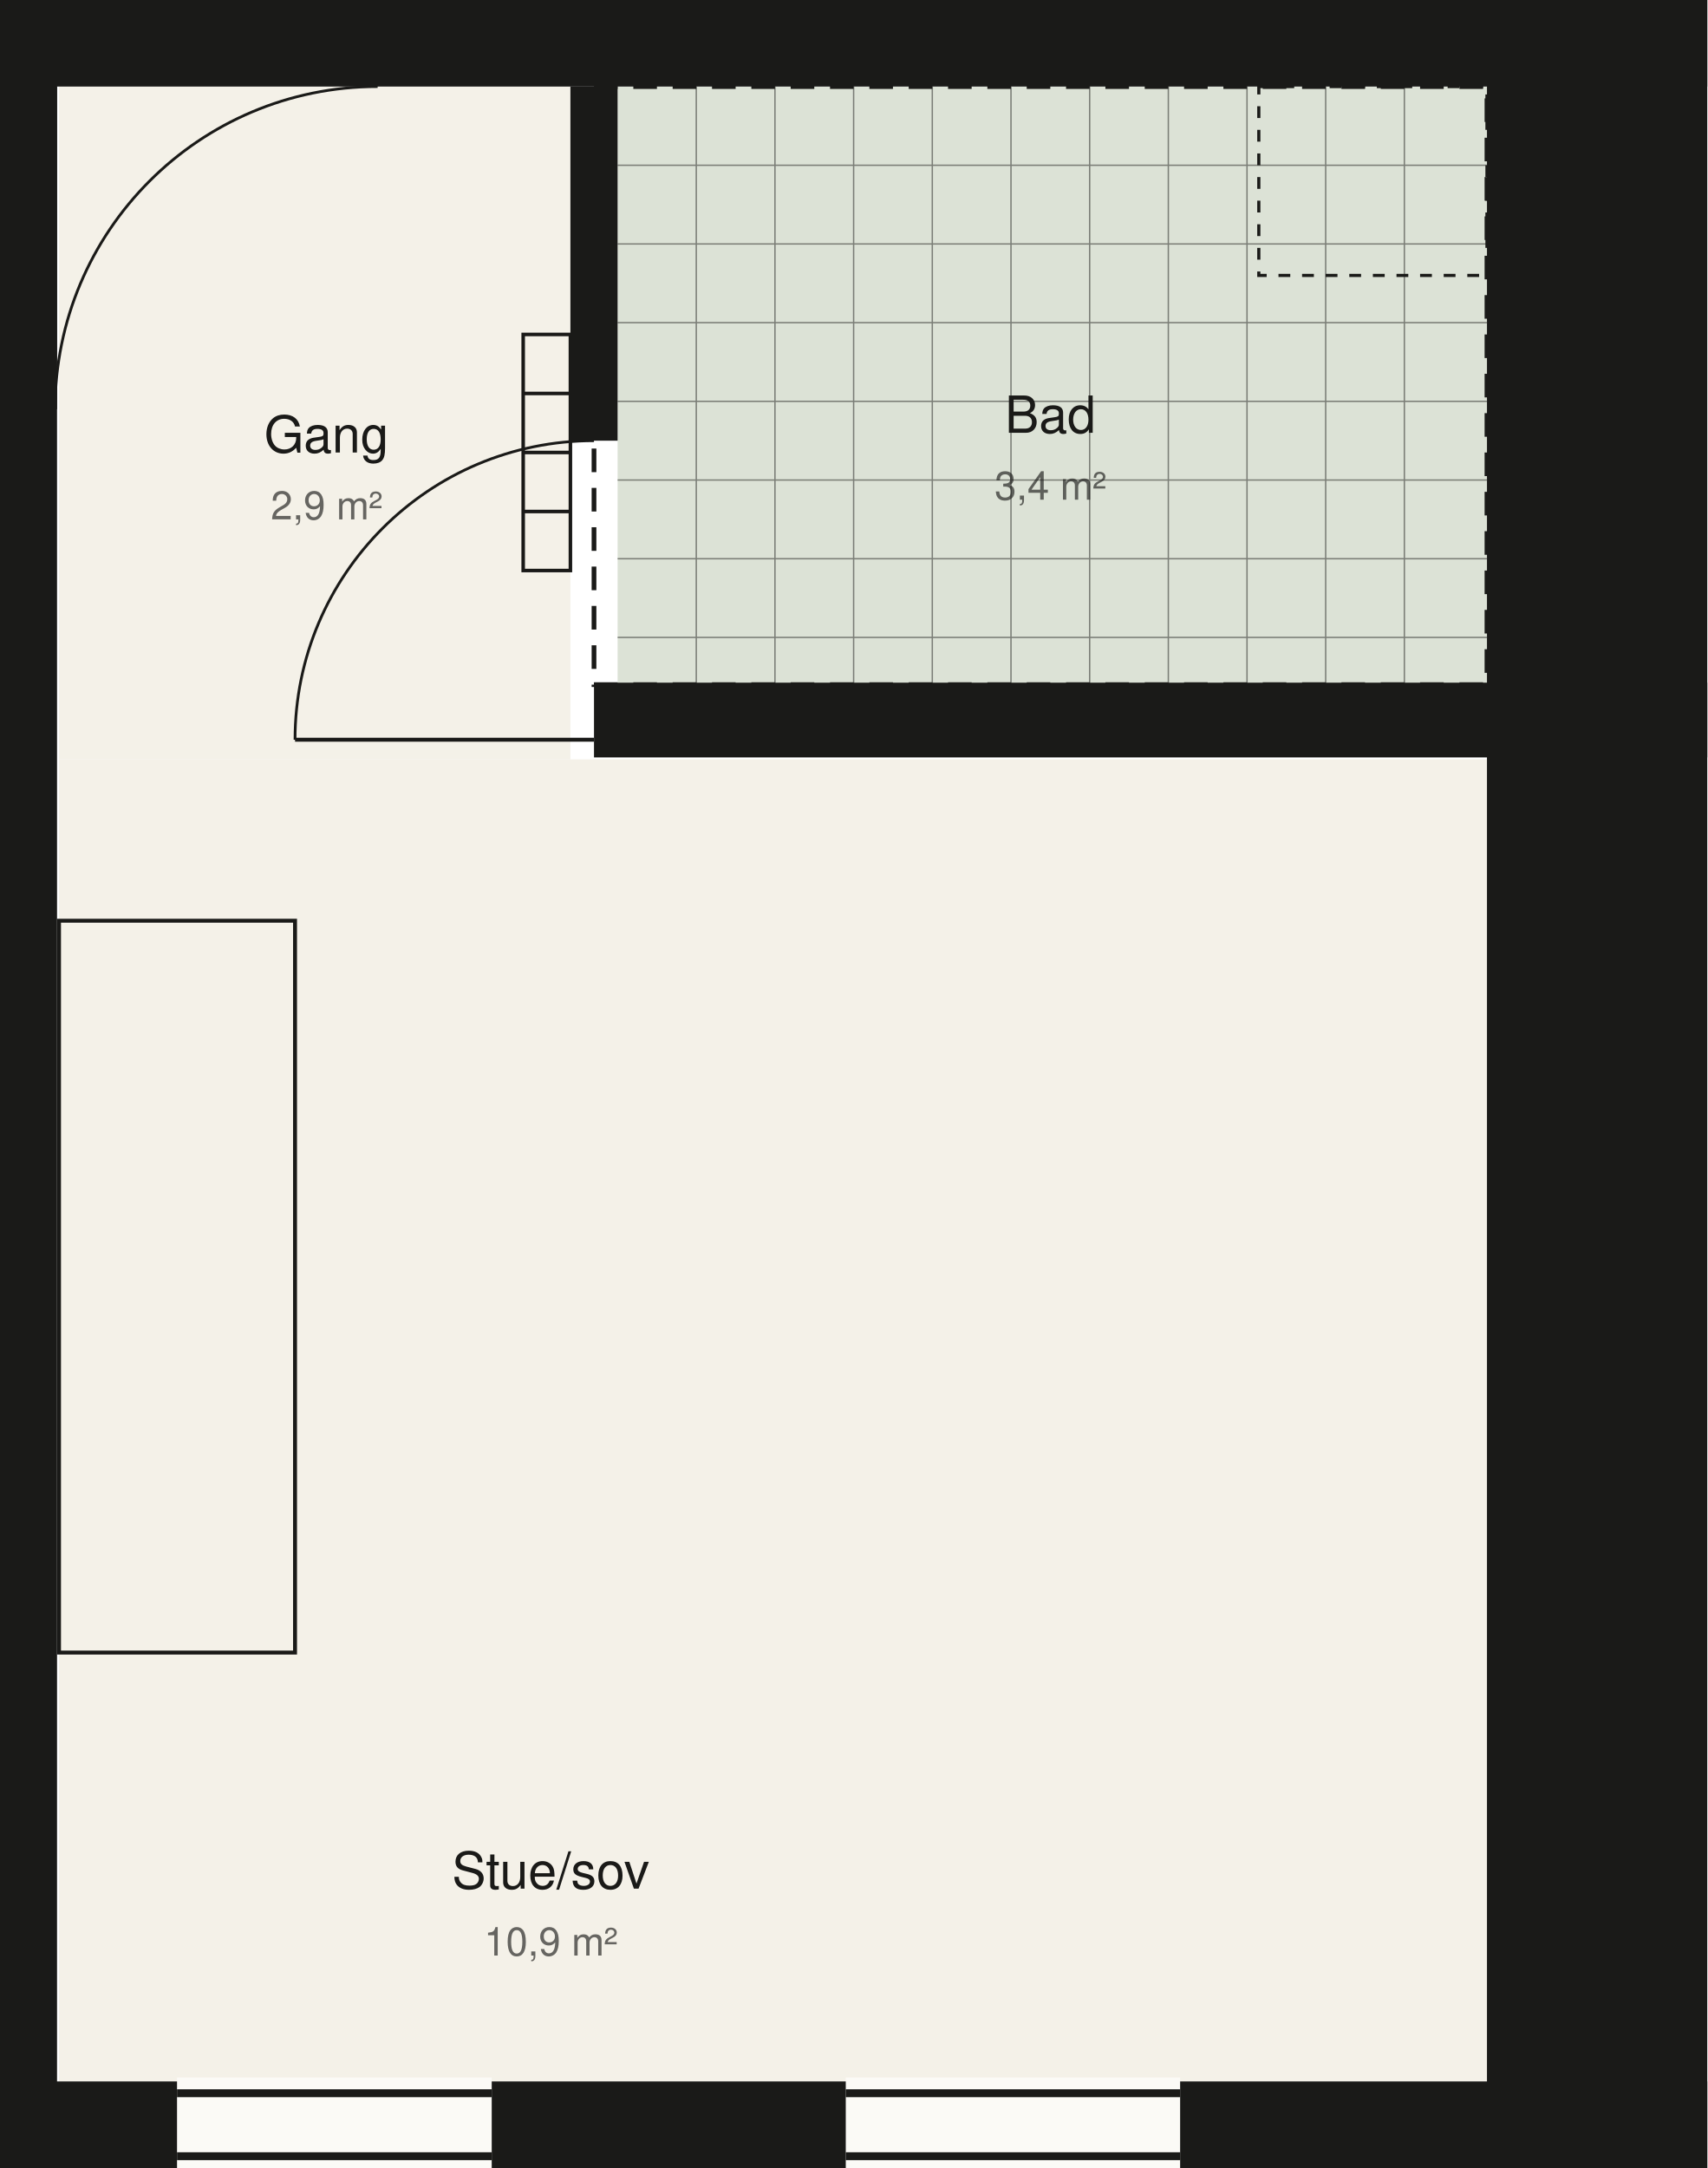
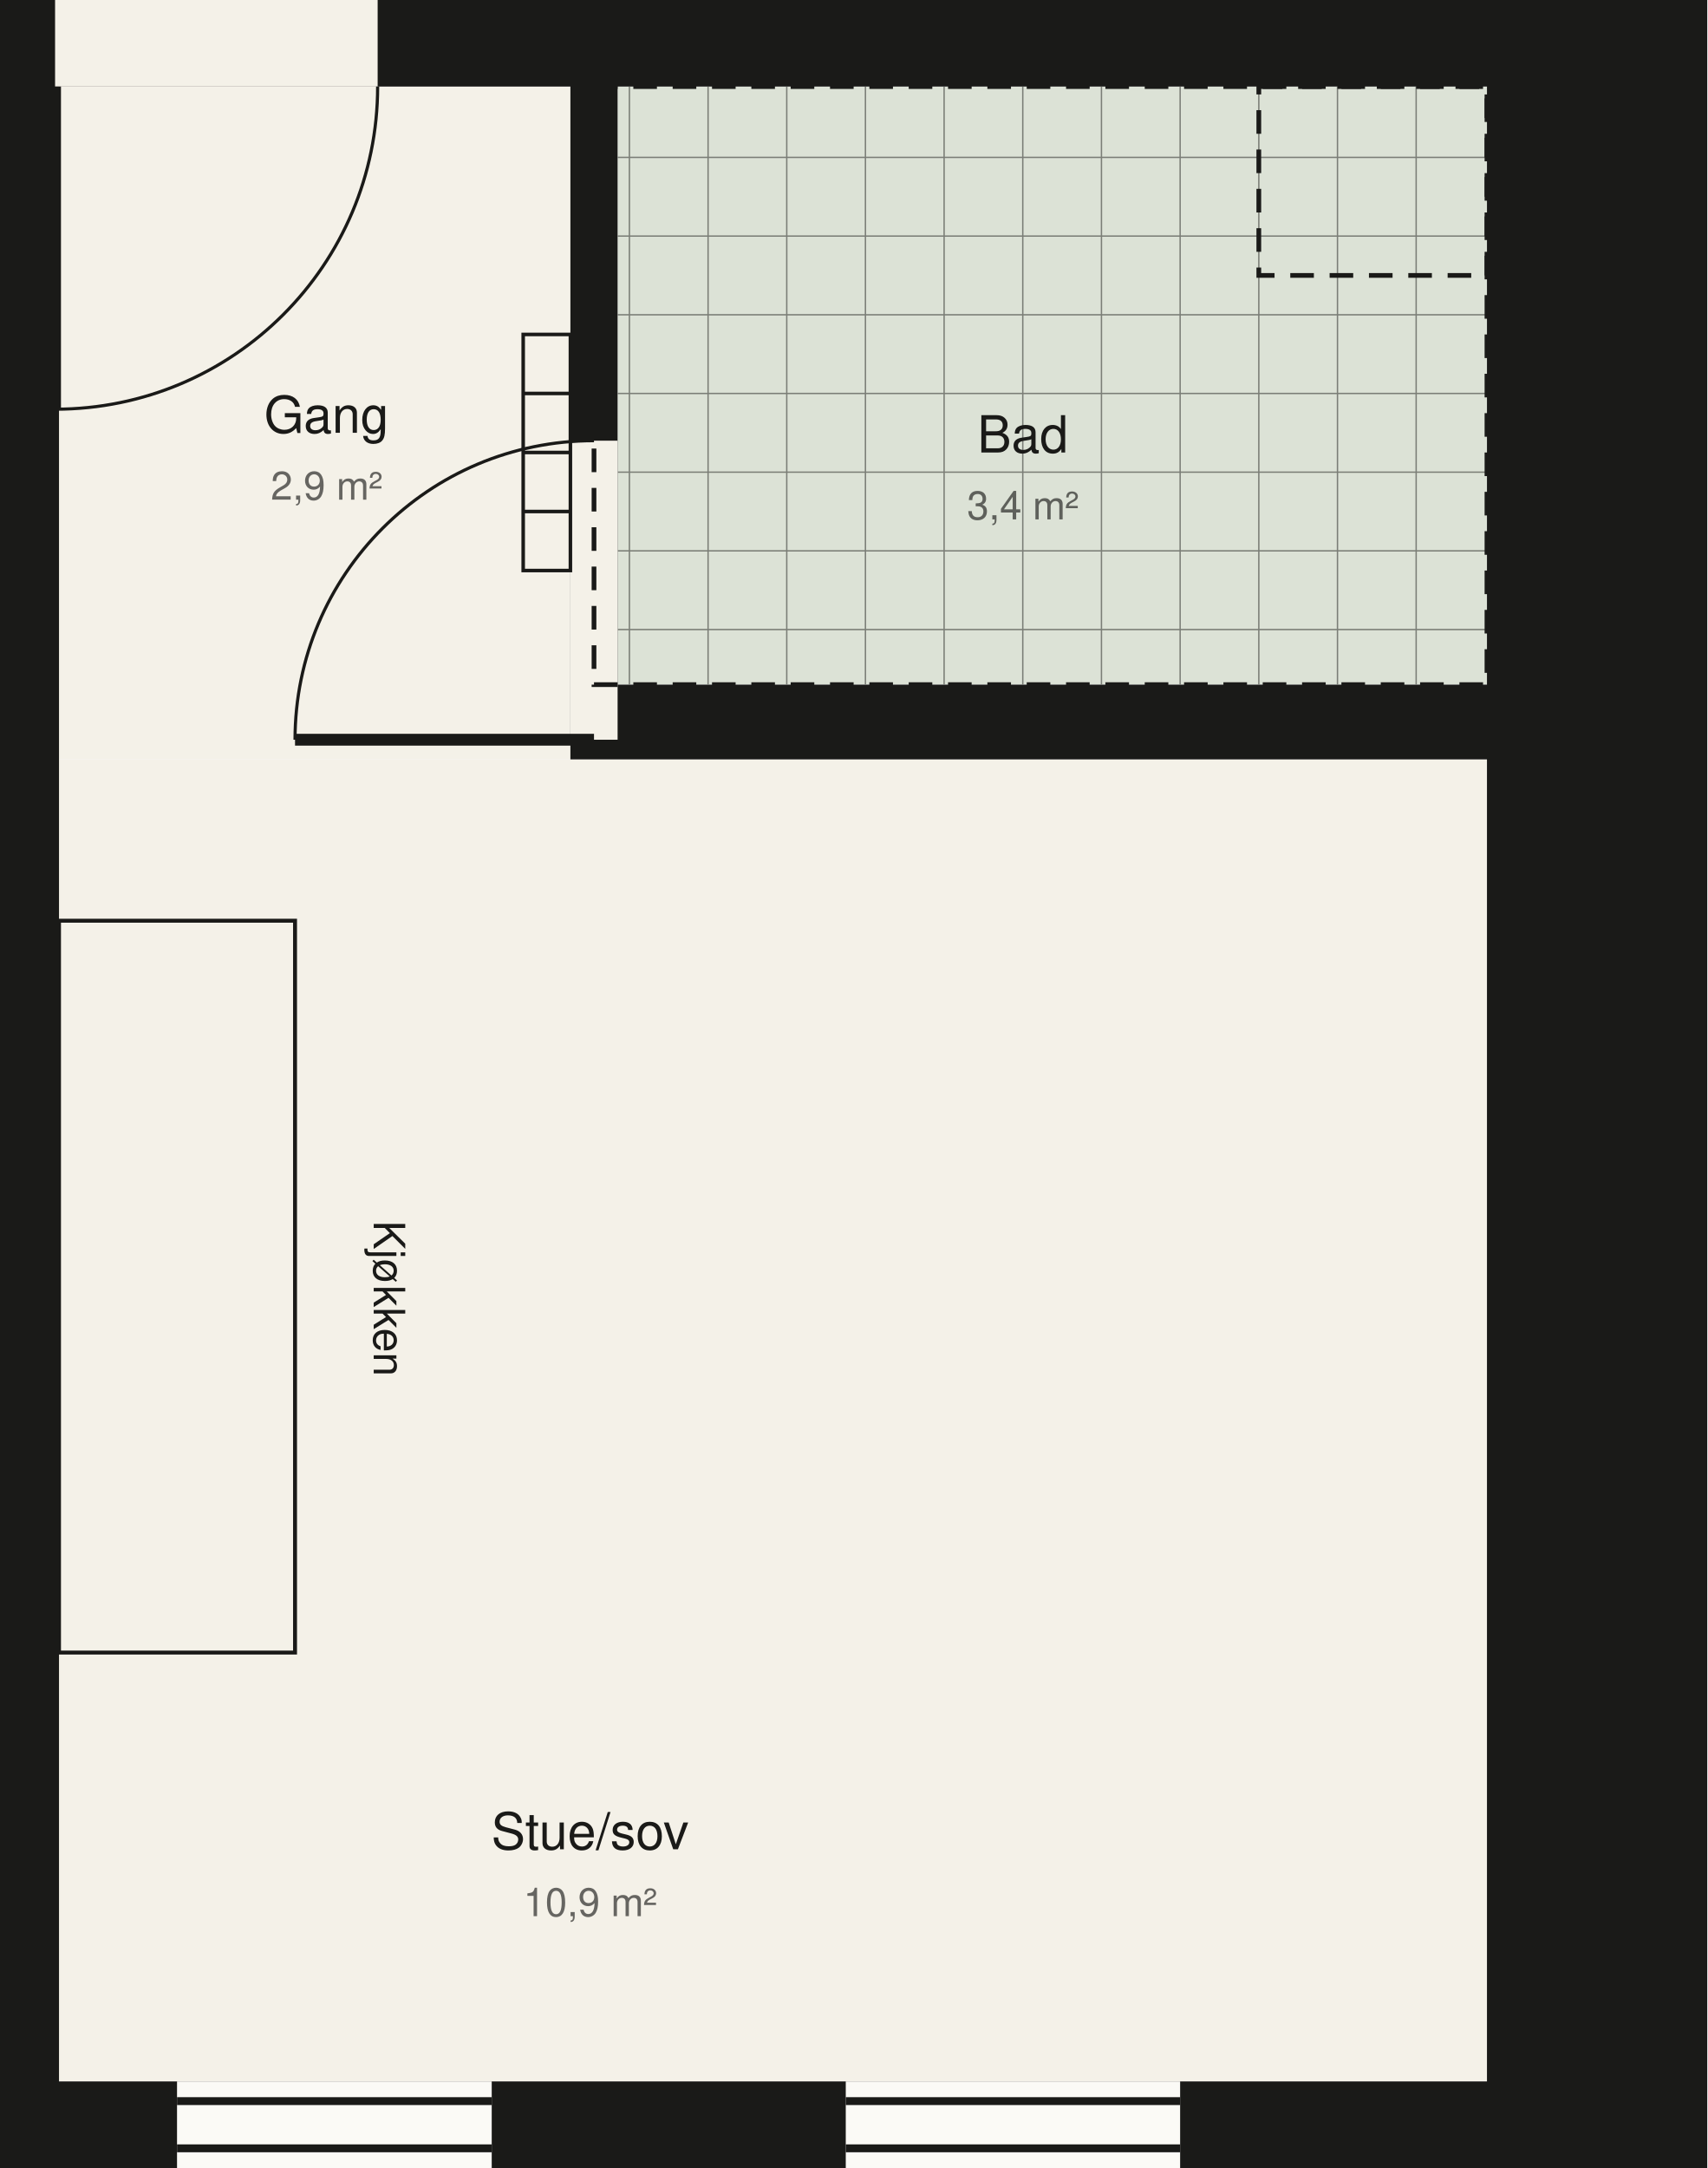
<svg xmlns="http://www.w3.org/2000/svg" viewBox="0 0 434 551">
-   <rect x="15" y="22" width="130" height="171" fill="#F4F1E8" />
-   <rect x="157" y="22" width="221" height="152" fill="#DCE2D6" />
-   <rect x="15" y="193" width="363" height="336" fill="#F4F1E8" />
-   <g stroke="#1A1A18" stroke-width="0.35" opacity="0.5">
-     <line x1="177" y1="22" x2="177" y2="174" />
-     <line x1="197" y1="22" x2="197" y2="174" />
-     <line x1="217" y1="22" x2="217" y2="174" />
-     <line x1="237" y1="22" x2="237" y2="174" />
-     <line x1="257" y1="22" x2="257" y2="174" />
-     <line x1="277" y1="22" x2="277" y2="174" />
-     <line x1="297" y1="22" x2="297" y2="174" />
-     <line x1="317" y1="22" x2="317" y2="174" />
-     <line x1="337" y1="22" x2="337" y2="174" />
-     <line x1="357" y1="22" x2="357" y2="174" />
-     <line x1="157" y1="42" x2="378" y2="42" />
-     <line x1="157" y1="62" x2="378" y2="62" />
-     <line x1="157" y1="82" x2="378" y2="82" />
-     <line x1="157" y1="102" x2="378" y2="102" />
-     <line x1="157" y1="122" x2="378" y2="122" />
-     <line x1="157" y1="142" x2="378" y2="142" />
-     <line x1="157" y1="162" x2="378" y2="162" />
+   <polygon points="15,22 145,22 145,193 15,193" fill="#F4F1E8" />
+   <polygon points="157,22 378,22 378,174 157,174" fill="#DCE2D6" />
+   <polygon points="15,193 378,193 378,529 15,529" fill="#F4F1E8" />
+   <clipPath id="bad1">
+     <polygon points="157,22 378,22 378,174 157,174" />
+   </clipPath>
+   <g clip-path="url(#bad1)" stroke="#1A1A18" stroke-width="0.35" opacity="0.5">
+     <line x1="160" y1="22" x2="160" y2="174" />
+     <line x1="180" y1="22" x2="180" y2="174" />
+     <line x1="200" y1="22" x2="200" y2="174" />
+     <line x1="220" y1="22" x2="220" y2="174" />
+     <line x1="240" y1="22" x2="240" y2="174" />
+     <line x1="260" y1="22" x2="260" y2="174" />
+     <line x1="280" y1="22" x2="280" y2="174" />
+     <line x1="300" y1="22" x2="300" y2="174" />
+     <line x1="320" y1="22" x2="320" y2="174" />
+     <line x1="340" y1="22" x2="340" y2="174" />
+     <line x1="360" y1="22" x2="360" y2="174" />
+     <line x1="157" y1="40" x2="378" y2="40" />
+     <line x1="157" y1="60" x2="378" y2="60" />
+     <line x1="157" y1="80" x2="378" y2="80" />
+     <line x1="157" y1="100" x2="378" y2="100" />
+     <line x1="157" y1="120" x2="378" y2="120" />
+     <line x1="157" y1="140" x2="378" y2="140" />
+     <line x1="157" y1="160" x2="378" y2="160" />
  </g>
-   <rect x="151" y="22" width="227" height="152" fill="none" stroke="#1A1A18" stroke-width="1.2" stroke-dasharray="6 4" />
-   <line x1="151" y1="22" x2="151" y2="112" stroke="#1A1A18" stroke-width="12" />
-   <line x1="151" y1="183" x2="434" y2="183" stroke="#1A1A18" stroke-width="19" />
-   <rect x="320" y="22" width="58" height="48" fill="none" stroke="#1A1A18" stroke-width="0.8" stroke-dasharray="3 3" />
-   <line x1="14" y1="22" x2="14" y2="104" stroke="#1A1A18" stroke-width="1" />
-   <path d="M 14 104 A 82 82 0 0 1 96 22" fill="none" stroke="#1A1A18" stroke-width="0.7" />
-   <line x1="151" y1="188" x2="75" y2="188" stroke="#1A1A18" stroke-width="1" />
-   <path d="M 75 188 A 76 76 0 0 1 151 112" fill="none" stroke="#1A1A18" stroke-width="0.7" />
-   <g stroke="#1A1A18" stroke-width="0.9" fill="none">
-     <rect x="133" y="85" width="12" height="60" />
-     <line x1="133" y1="100" x2="145" y2="100" />
-     <line x1="133" y1="115" x2="145" y2="115" />
-     <line x1="133" y1="130" x2="145" y2="130" />
+   <path d="M 0 0 L 434 0 L 434 551 L 0 551 Z M 15 22 L 145 22 L 145 193 L 15 193 Z M 157 22 L 378 22 L 378 174 L 157 174 Z M 15 193 L 378 193 L 378 529 L 15 529 Z" fill="#1A1A18" fill-rule="evenodd" />
+   <rect x="14" y="0" width="82" height="22" fill="#F4F1E8" />
+   <line x1="14" y1="22" x2="14" y2="104" stroke="#1A1A18" stroke-width="3" />
+   <path d="M 14 104 A 82 82 0 0 0 96 22" fill="none" stroke="#1A1A18" stroke-width="0.8" />
+   <rect x="145" y="112" width="12" height="76" fill="#F4F1E8" />
+   <line x1="151" y1="188" x2="75" y2="188" stroke="#1A1A18" stroke-width="3" />
+   <path d="M 75 188 A 76 76 0 0 1 151 112" fill="none" stroke="#1A1A18" stroke-width="0.8" />
+   <rect x="45" y="529" width="80" height="22" fill="#FBFAF6" />
+   <line x1="45" y1="534" x2="125" y2="534" stroke="#1A1A18" stroke-width="2" />
+   <line x1="45" y1="546" x2="125" y2="546" stroke="#1A1A18" stroke-width="2" />
+   <rect x="215" y="529" width="85" height="22" fill="#FBFAF6" />
+   <line x1="215" y1="534" x2="300" y2="534" stroke="#1A1A18" stroke-width="2" />
+   <line x1="215" y1="546" x2="300" y2="546" stroke="#1A1A18" stroke-width="2" />
+   <use href="#wc" transform="translate(190 26)" />
+   <use href="#servant" transform="translate(268 24)" />
+   <use href="#dusj" transform="translate(288 84)" />
+   <use href="#komfyr" transform="translate(15 244)" />
+   <use href="#kvask" transform="translate(15 326)" />
+   <use href="#sofa" transform="translate(205 218)" />
+   <use href="#bord2" transform="translate(210 400)" />
+   <rect x="15" y="234" width="60" height="186" fill="none" stroke="#1A1A18" stroke-width="1" />
+   <rect x="133" y="85" width="12" height="60" fill="none" stroke="#1A1A18" stroke-width="0.9" />
+   <line x1="133" y1="100" x2="145" y2="100" stroke="#1A1A18" stroke-width="0.9" />
+   <line x1="133" y1="115" x2="145" y2="115" stroke="#1A1A18" stroke-width="0.9" />
+   <line x1="133" y1="130" x2="145" y2="130" stroke="#1A1A18" stroke-width="0.9" />
+   <polygon points="151,22 378,22 378,174 151,174" fill="none" stroke="#1A1A18" stroke-width="1.2" stroke-dasharray="6 4" />
+   <polygon points="320,22 378,22 378,70 320,70" fill="none" stroke="#1A1A18" stroke-width="1.2" stroke-dasharray="6 4" />
+   <text x="95" y="330" font-family="Helvetica" font-size="11" fill="#1A1A18" text-anchor="middle" transform="rotate(90 95 330)">Kjøkken</text>
+   <g font-family="Helvetica" fill="#1A1A18" text-anchor="middle">
+     <text x="83" y="110" font-size="13">Gang</text>
+     <text x="83" y="127" font-size="10" opacity="0.65">2,9 m²</text>
  </g>
-   <use href="#wc" x="190" y="26" />
-   <use href="#servant" x="268" y="24" />
-   <use href="#dusj" x="288" y="84" />
-   <rect x="15" y="234" width="60" height="186" fill="none" stroke="#1A1A18" stroke-width="1" />
-   <use href="#komfyr" x="15" y="244" />
-   <use href="#kvask" x="15" y="326" />
-   <use href="#sofa" x="205" y="218" />
-   <use href="#bord2" x="210" y="400" />
-   <line x1="0" y1="11" x2="434" y2="11" stroke="#1A1A18" stroke-width="22" />
-   <line x1="0" y1="540" x2="434" y2="540" stroke="#1A1A18" stroke-width="22" />
-   <line x1="7" y1="0" x2="7" y2="551" stroke="#1A1A18" stroke-width="15" />
-   <line x1="406" y1="0" x2="406" y2="551" stroke="#1A1A18" stroke-width="56" />
-   <line x1="45" y1="540" x2="125" y2="540" stroke="#FBFAF6" stroke-width="24" />
-   <line x1="45" y1="532" x2="125" y2="532" stroke="#1A1A18" stroke-width="2" />
-   <line x1="45" y1="548" x2="125" y2="548" stroke="#1A1A18" stroke-width="2" />
-   <line x1="215" y1="540" x2="300" y2="540" stroke="#FBFAF6" stroke-width="24" />
-   <line x1="215" y1="532" x2="300" y2="532" stroke="#1A1A18" stroke-width="2" />
-   <line x1="215" y1="548" x2="300" y2="548" stroke="#1A1A18" stroke-width="2" />
-   <g font-family="Helvetica" fill="#1A1A18">
-     <text x="83" y="115" font-size="13" text-anchor="middle">Gang</text>
-     <text x="83" y="132" font-size="10" text-anchor="middle" opacity="0.65">2,9 m²</text>
-     <text x="267" y="110" font-size="13" text-anchor="middle">Bad</text>
-     <text x="267" y="127" font-size="10" text-anchor="middle" opacity="0.65">3,4 m²</text>
-     <text x="140" y="480" font-size="13" text-anchor="middle">Stue/sov</text>
-     <text x="140" y="497" font-size="10" text-anchor="middle" opacity="0.65">10,9 m²</text>
+   <g font-family="Helvetica" fill="#1A1A18" text-anchor="middle">
+     <text x="260" y="115" font-size="13">Bad</text>
+     <text x="260" y="132" font-size="10" opacity="0.65">3,4 m²</text>
+   </g>
+   <g font-family="Helvetica" fill="#1A1A18" text-anchor="middle">
+     <text x="150" y="470" font-size="13">Stue/sov</text>
+     <text x="150" y="487" font-size="10" opacity="0.65">10,9 m²</text>
  </g>
</svg>
